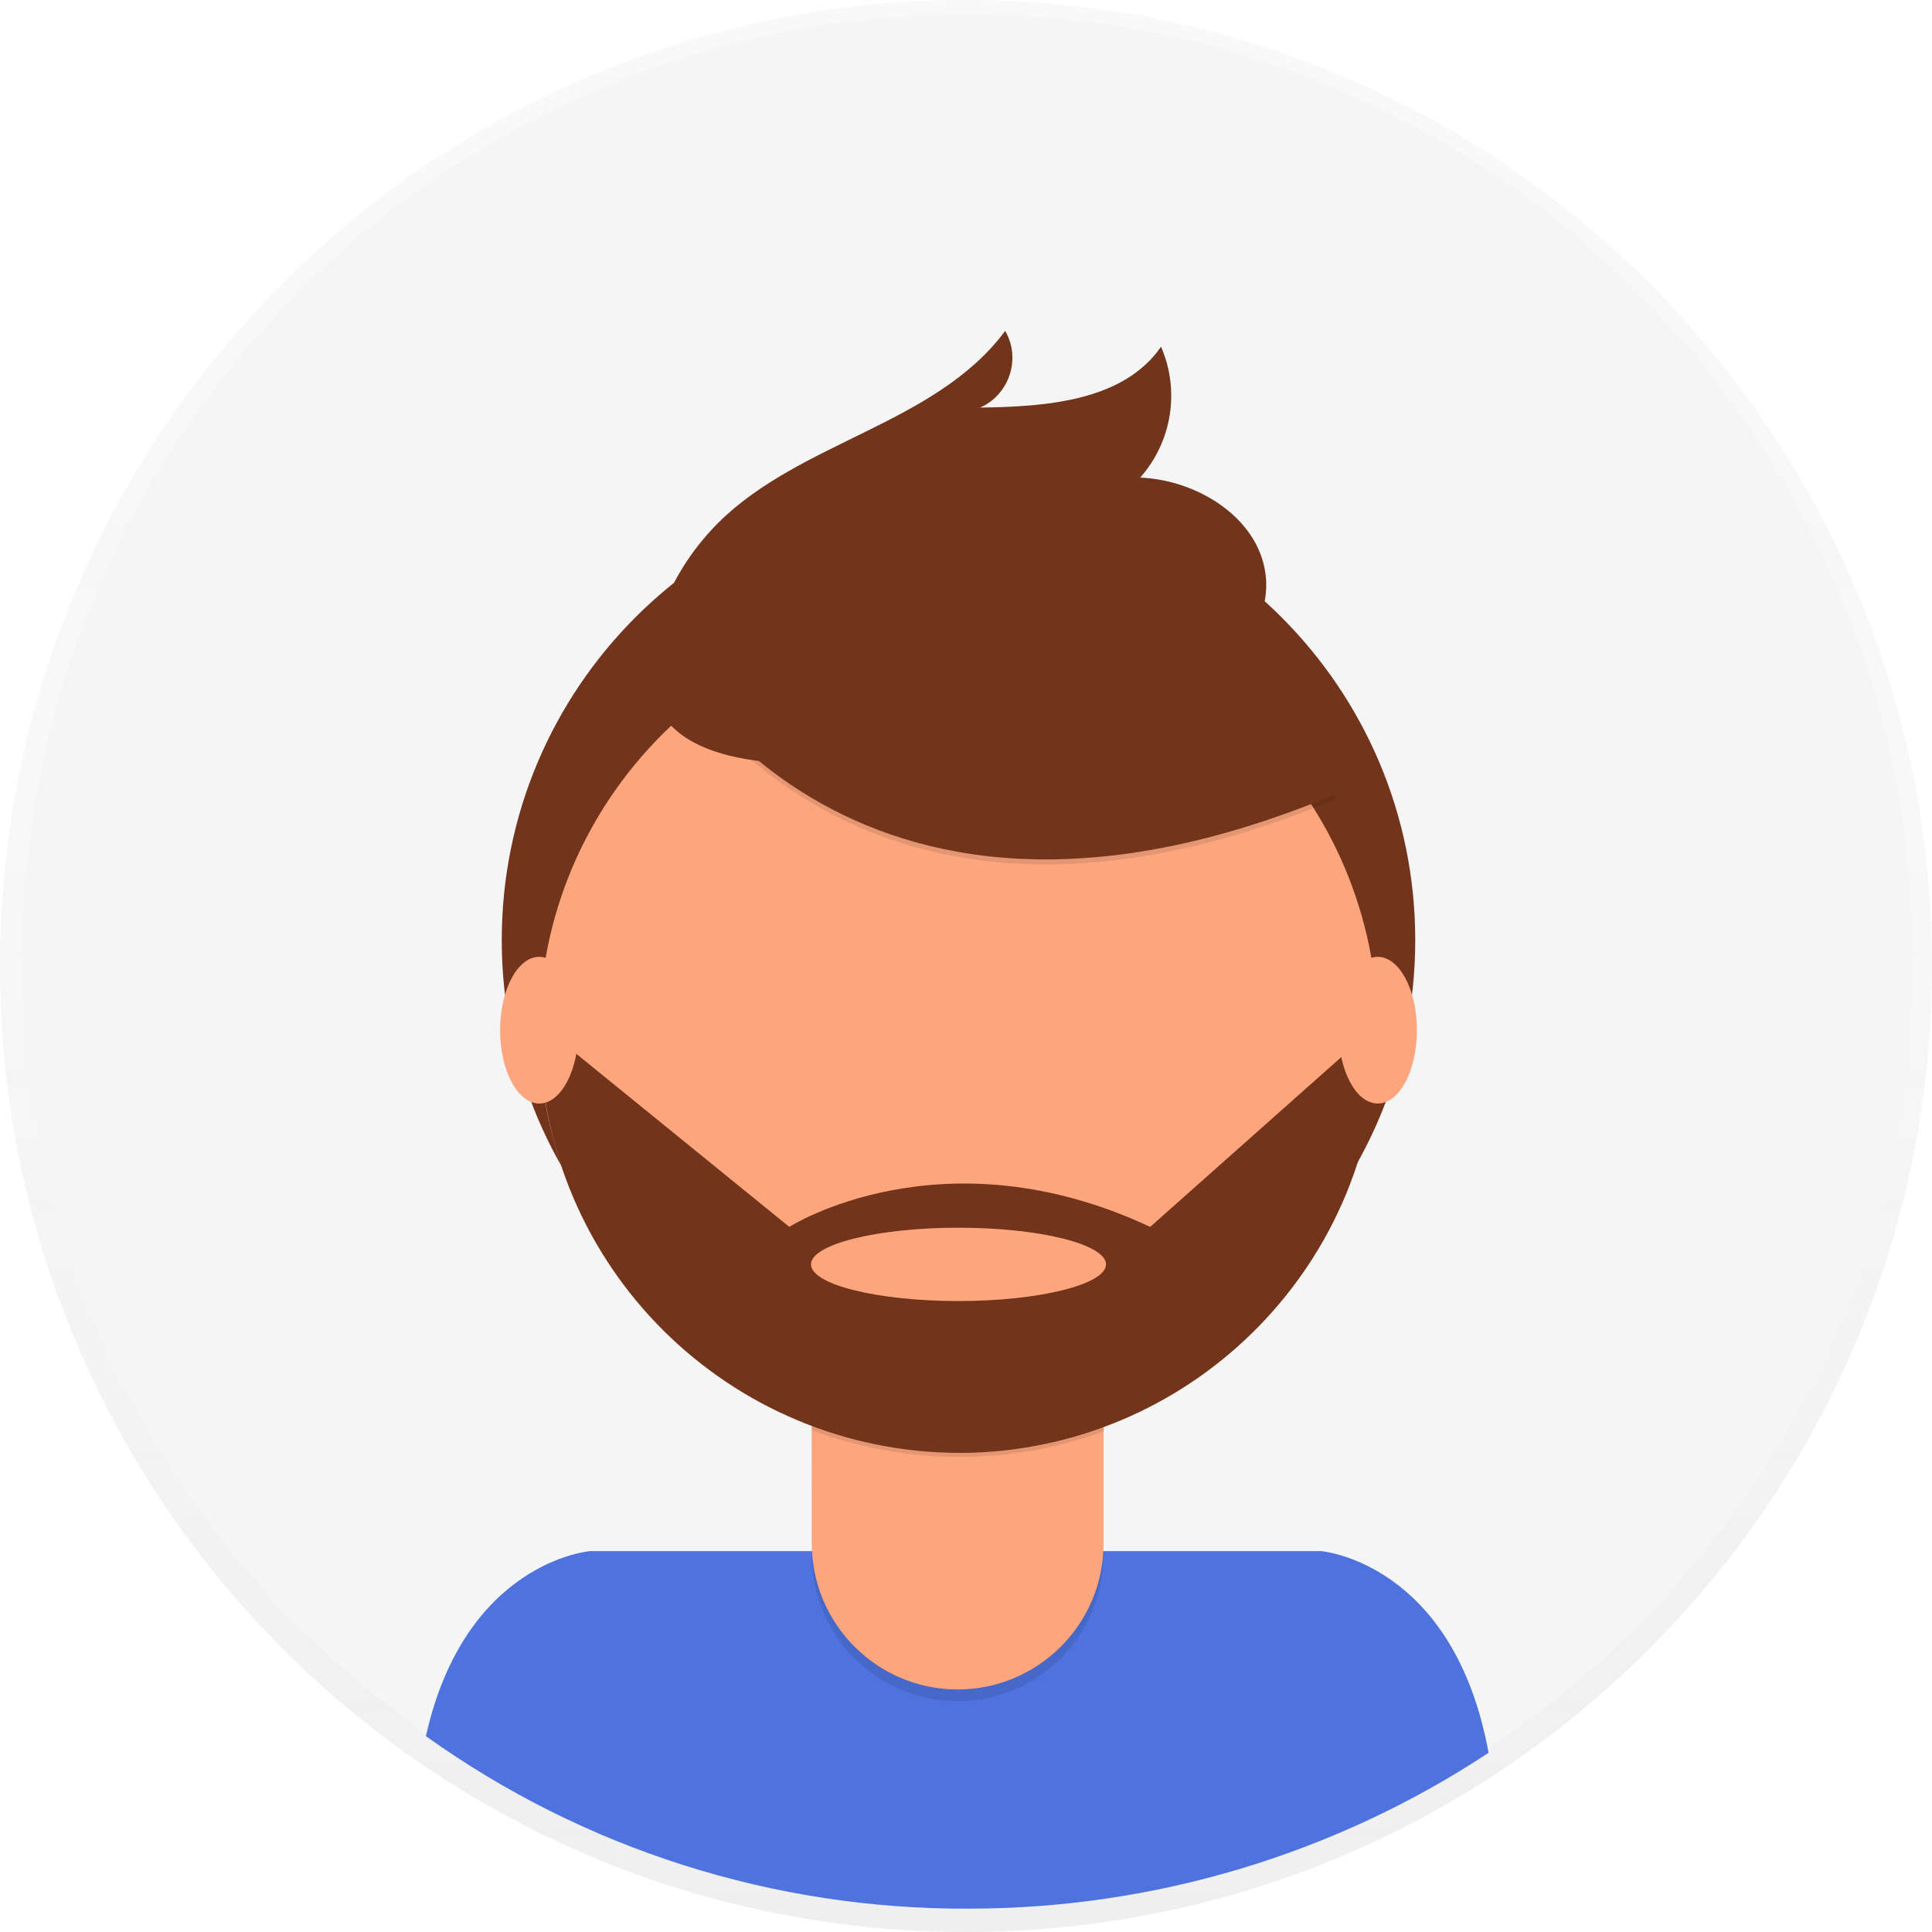
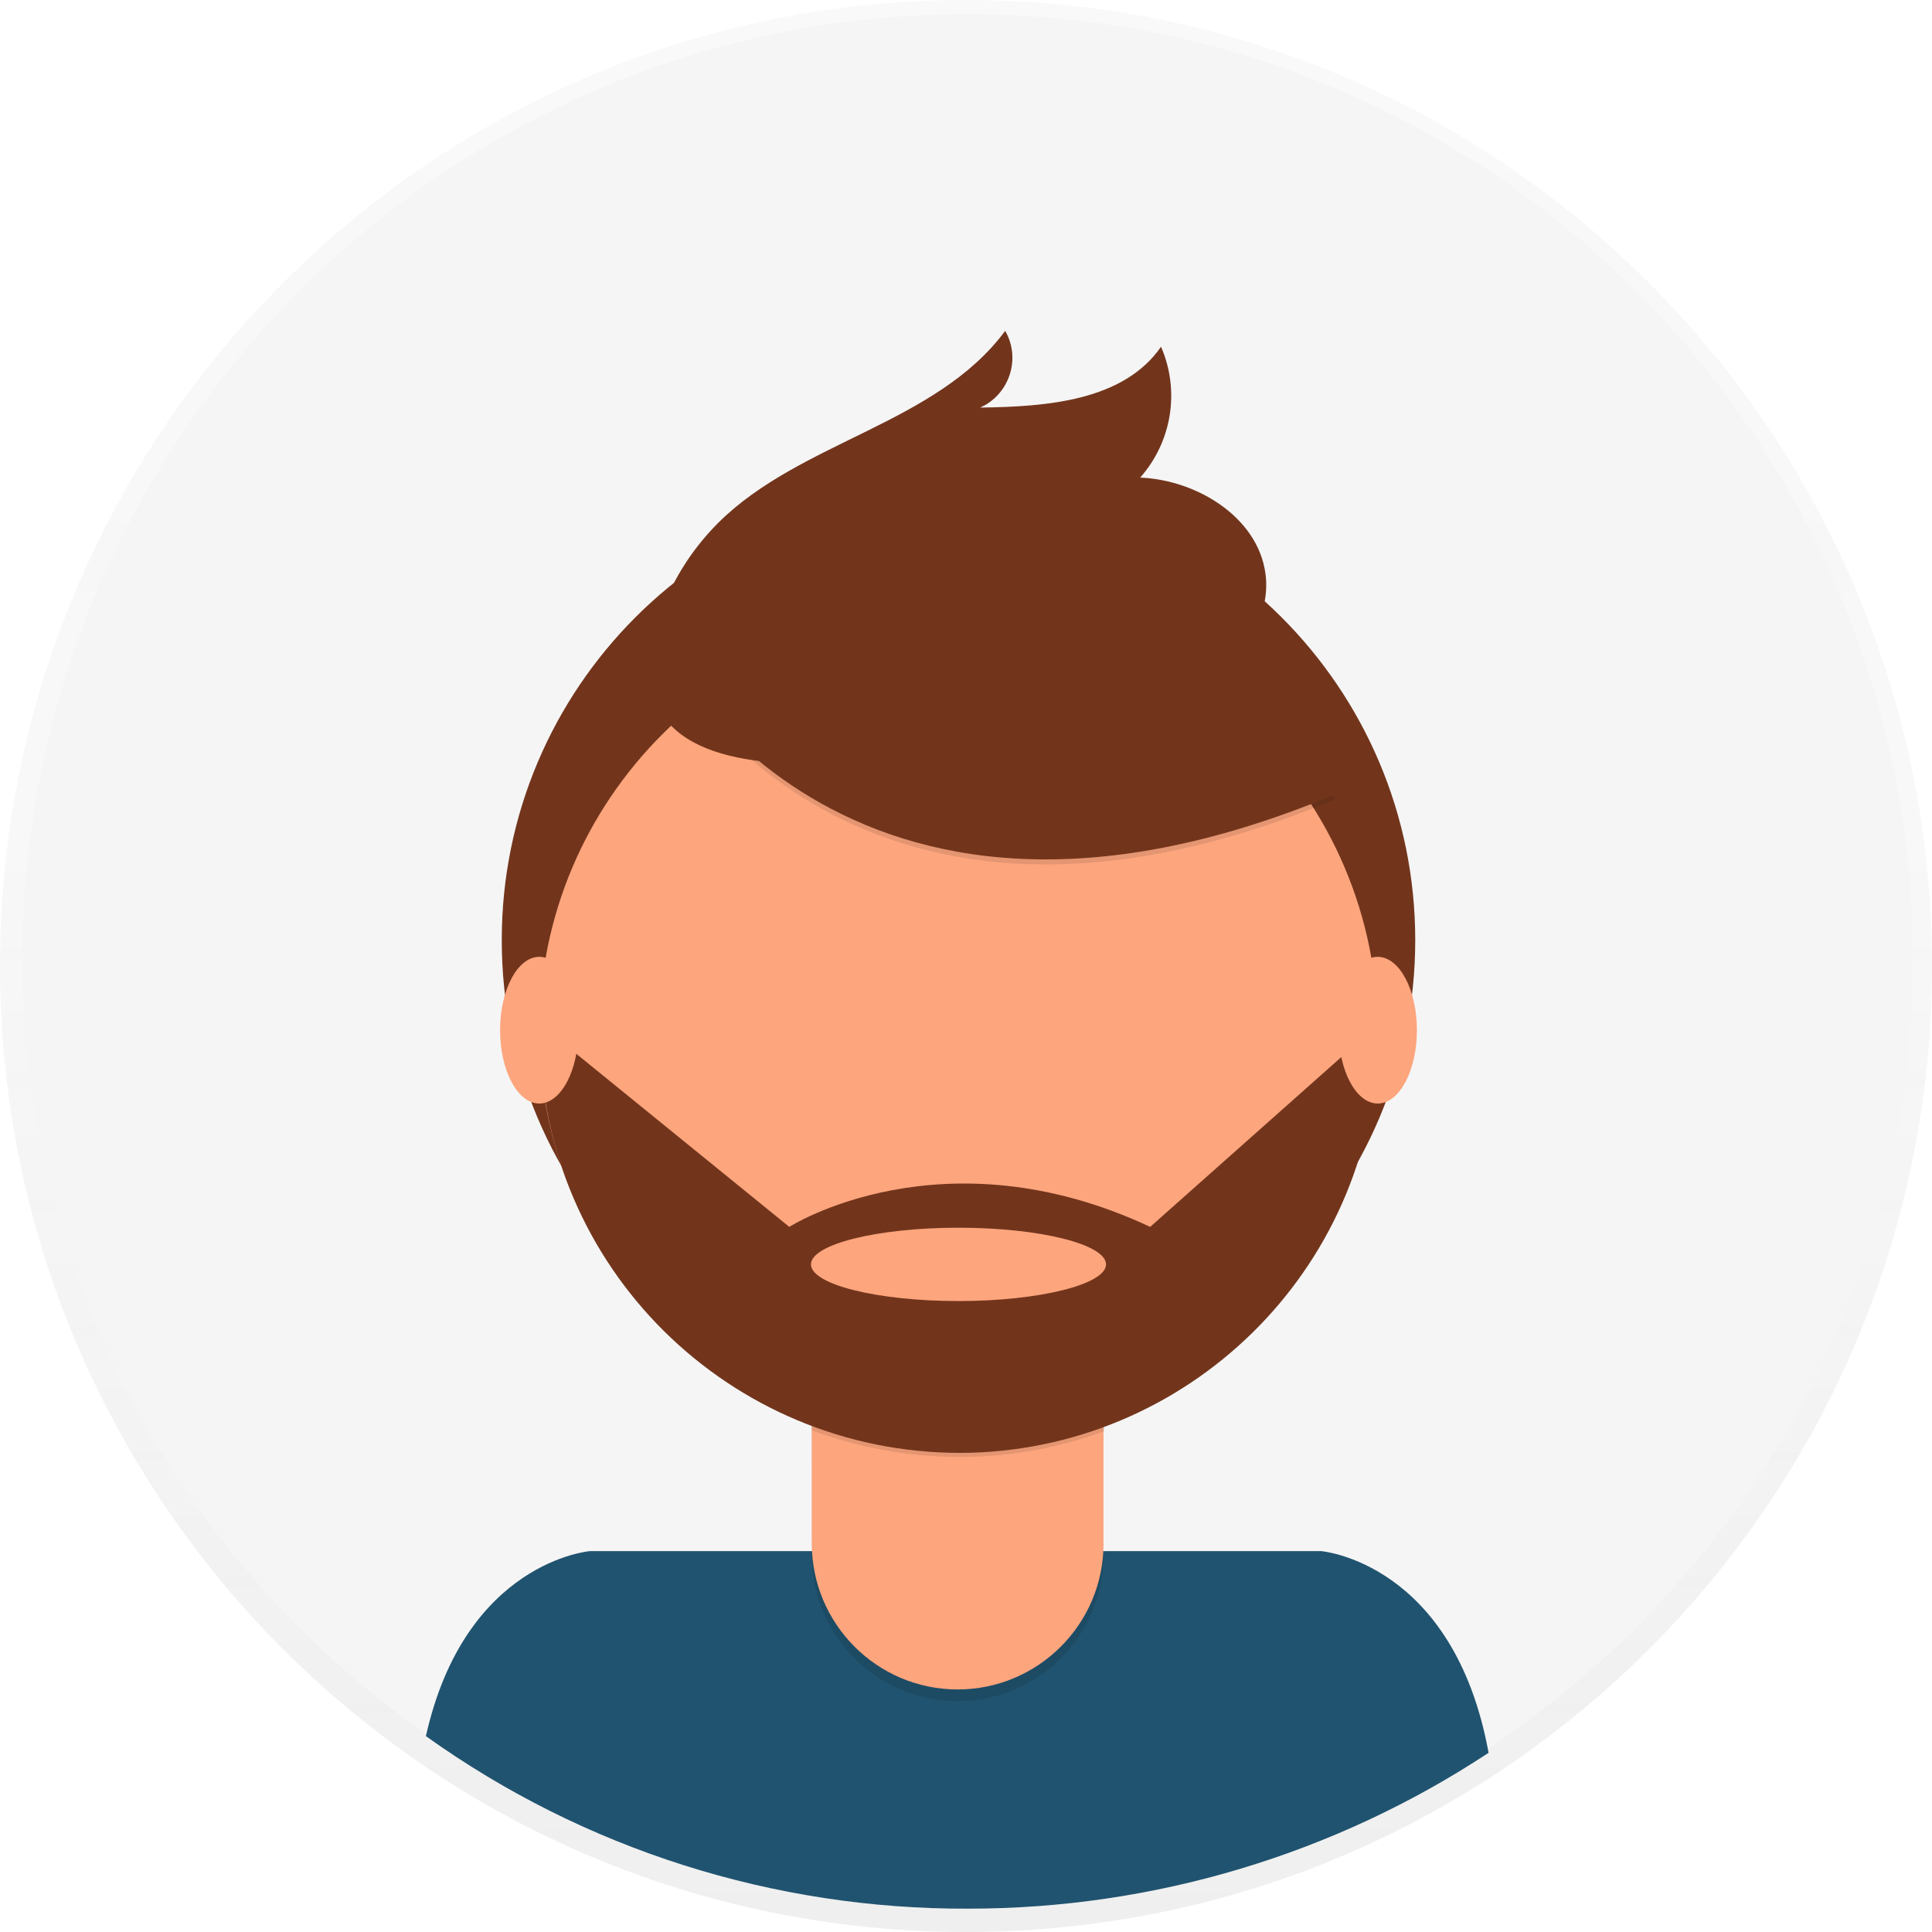
<svg xmlns="http://www.w3.org/2000/svg" version="1.1" id="_x38_8ce59e9-c4b8-4d1d-9d7a-ce0190159aa8" x="0px" y="0px" viewBox="0 0 231.8 231.8" style="enable-background:new 0 0 231.8 231.8;" xml:space="preserve">
  <style type="text/css">
	.st0{opacity:0.5;}
	.st1{fill:url(#SVGID_1_);}
	.st2{fill:#F5F5F5;}
- 	.st3{fill:#4E73DF;}
+ 	.st3{fill:#20536f;}
	.st4{fill:#72351C;}
	.st5{opacity:0.1;enable-background:new    ;}
	.st6{fill:#FDA57D;}
</style>
  <g class="st0">
    <linearGradient id="SVGID_1_" gradientUnits="userSpaceOnUse" x1="115.89" y1="526.22" x2="115.89" y2="758" gradientTransform="matrix(1 0 0 -1 0 758)">
      <stop offset="0" style="stop-color:#808080;stop-opacity:0.25" />
      <stop offset="0.54" style="stop-color:#808080;stop-opacity:0.12" />
      <stop offset="1" style="stop-color:#808080;stop-opacity:0.1" />
    </linearGradient>
    <circle class="st1" cx="115.9" cy="115.9" r="115.9" />
  </g>
  <circle class="st2" cx="116.1" cy="115.1" r="113.4" />
  <path class="st3" d="M116.2,229c22.2,0,43.9-6.5,62.4-18.7c-4.2-22.9-20.1-24.2-20.1-24.2H70.8c0,0-15,1.2-19.7,22.2  C70.1,221.9,92.9,229.1,116.2,229z" />
  <circle class="st4" cx="115" cy="112.8" r="54.8" />
  <path class="st5" d="M97.3,158.4h35.1l0,0v28.1c0,9.7-7.8,17.6-17.5,17.6c0,0,0,0,0,0l0,0c-9.7,0-17.5-7.9-17.5-17.5L97.3,158.4  L97.3,158.4z" />
  <path class="st6" d="M100.7,157.1h28.4c1.9,0,3.3,1.5,3.3,3.4v24.7c0,9.7-7.9,17.5-17.5,17.5l0,0c-9.7,0-17.5-7.9-17.5-17.5v-24.7  C97.3,158.6,98.8,157.1,100.7,157.1L100.7,157.1z" />
  <path class="st5" d="M97.4,171.6c11.3,4.2,23.8,4.3,35.1,0.1v-4.3H97.4V171.6z" />
  <circle class="st6" cx="115" cy="123.7" r="50.3" />
  <path class="st5" d="M79.2,77.9c0,0,21.2,43,81,18l-13.9-21.8l-24.7-8.9L79.2,77.9z" />
  <path class="st4" d="M79.2,77.3c0,0,21.2,43,81,18l-13.9-21.8l-24.7-8.9L79.2,77.3z" />
  <path class="st4" d="M79,74.4c1.4-4.4,3.9-8.4,7.2-11.7c9.9-9.8,26.1-11.8,34.4-23c1.8,3.1,0.7,7.1-2.4,8.9  c-0.2,0.1-0.4,0.2-0.6,0.3c8-0.1,17.2-0.8,21.7-7.3c2.3,5.3,1.3,11.4-2.5,15.7c7.1,0.3,14.6,5.1,15.1,12.2c0.3,4.7-2.6,9.1-6.5,11.9  s-8.5,3.9-13.1,4.9C118.8,89.2,70.3,101.6,79,74.4z" />
  <path class="st4" d="M165.3,124.1H164L138,147.2c-25-11.7-43.3,0-43.3,0l-27.2-22.1l-2.7,0.3c0.8,27.8,23.9,49.6,51.7,48.9  C143.6,173.5,165.3,151.3,165.3,124.1L165.3,124.1z M115,156.1c-9.8,0-17.7-2-17.7-4.4s7.9-4.4,17.7-4.4s17.7,2,17.7,4.4  S124.7,156.1,115,156.1L115,156.1z" />
  <ellipse class="st6" cx="64.7" cy="123.6" rx="4.7" ry="8.8" />
  <ellipse class="st6" cx="165.3" cy="123.6" rx="4.7" ry="8.8" />
</svg>
